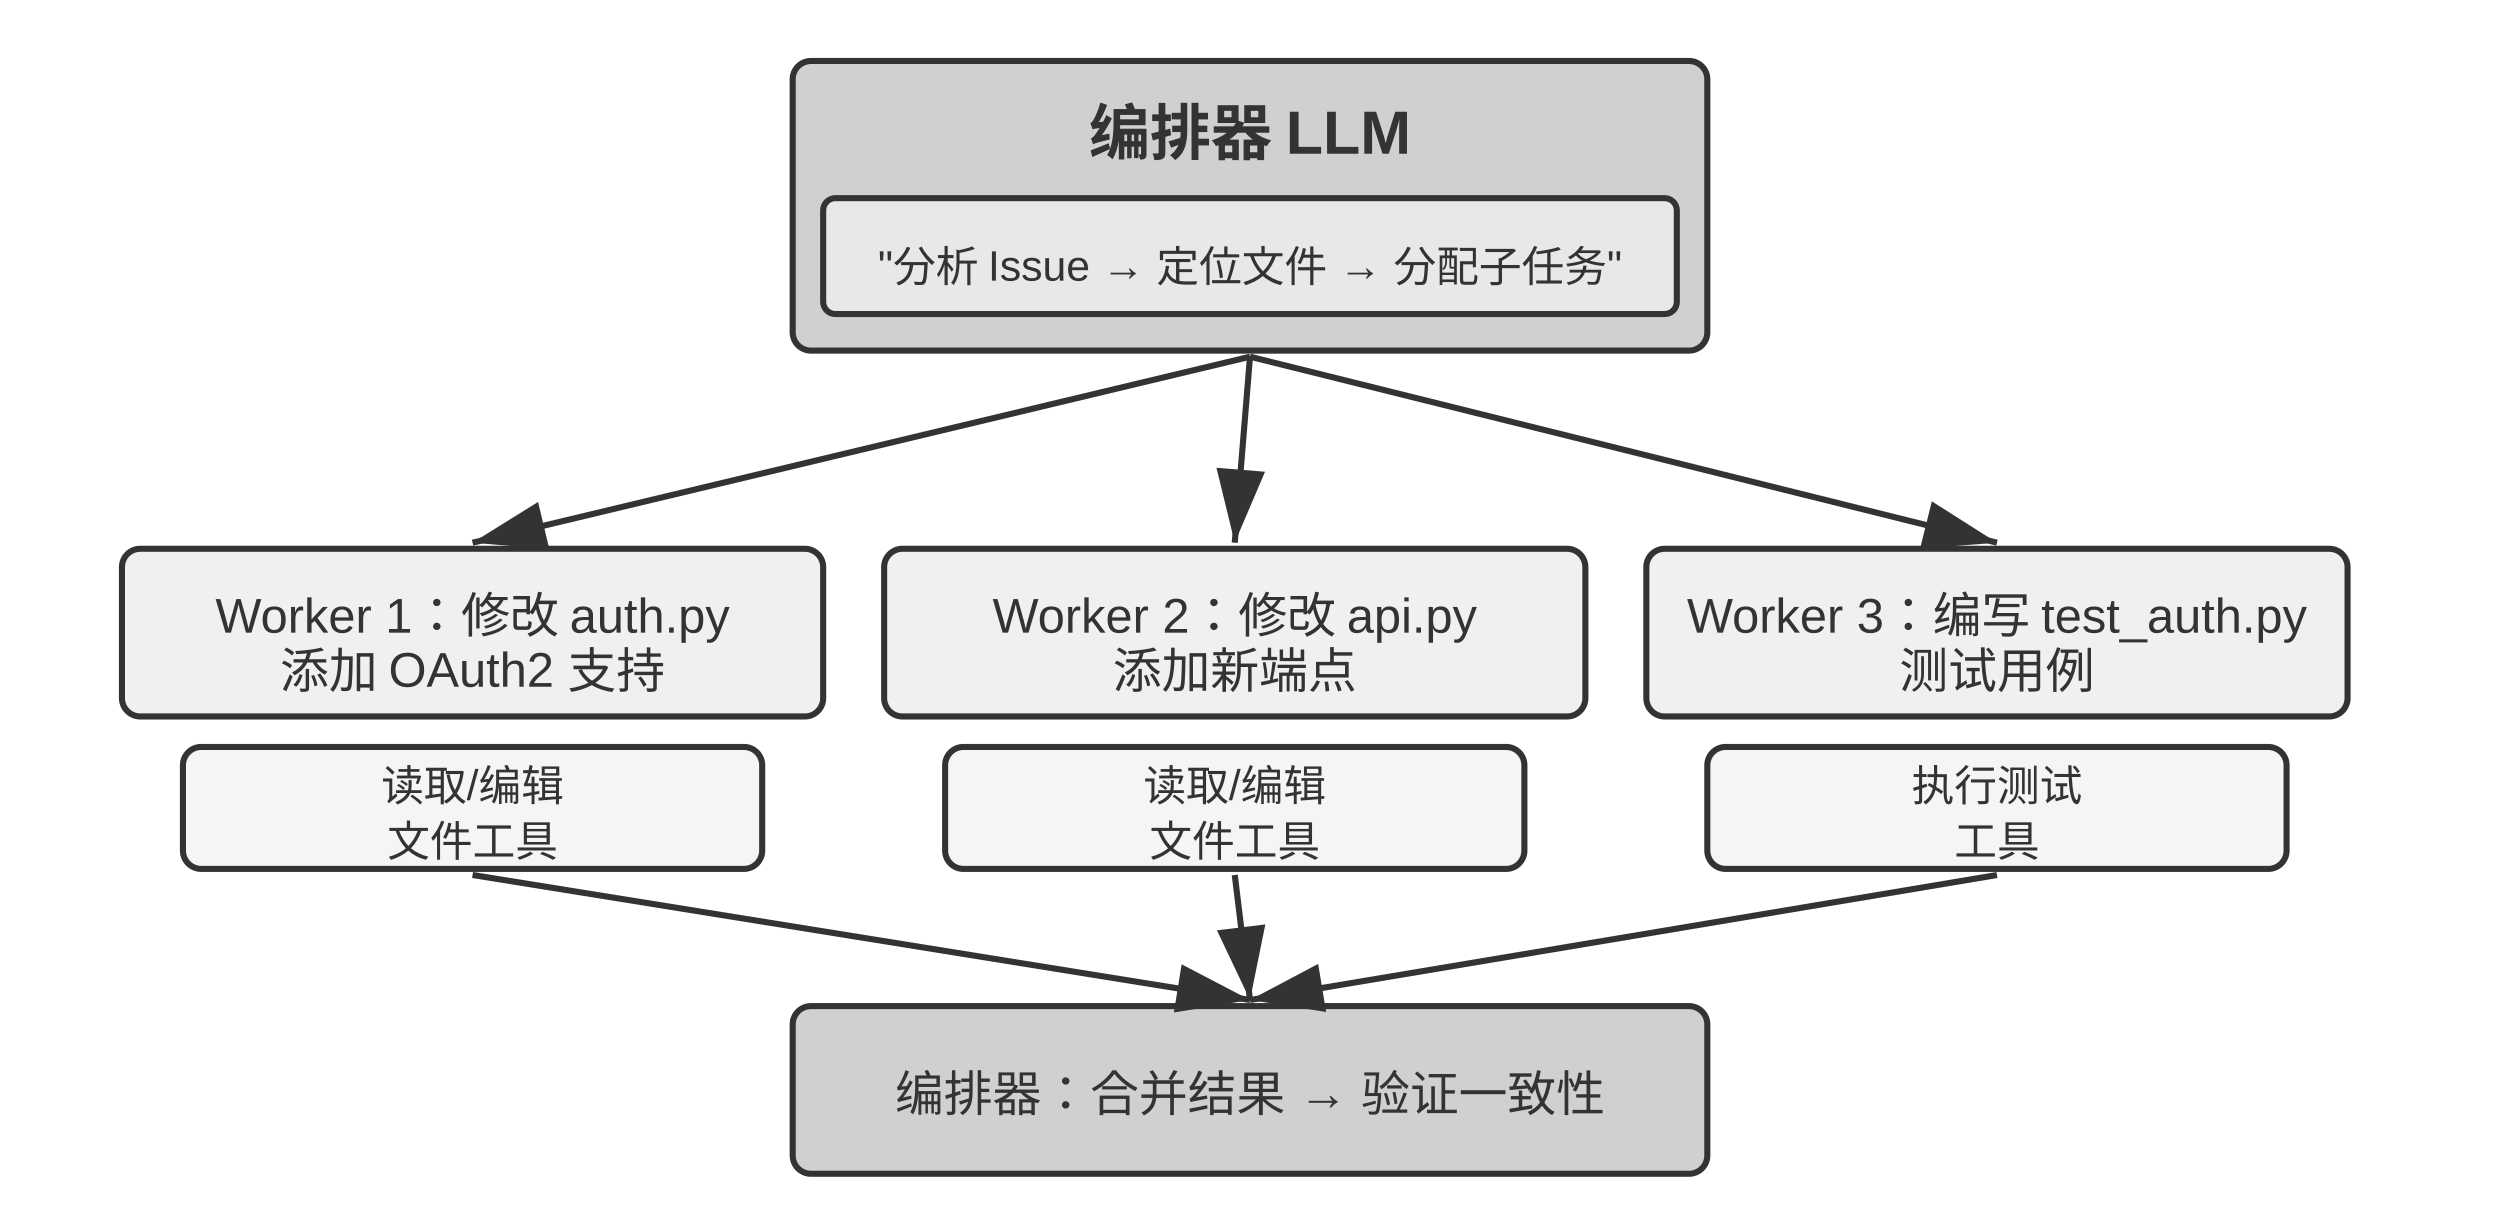
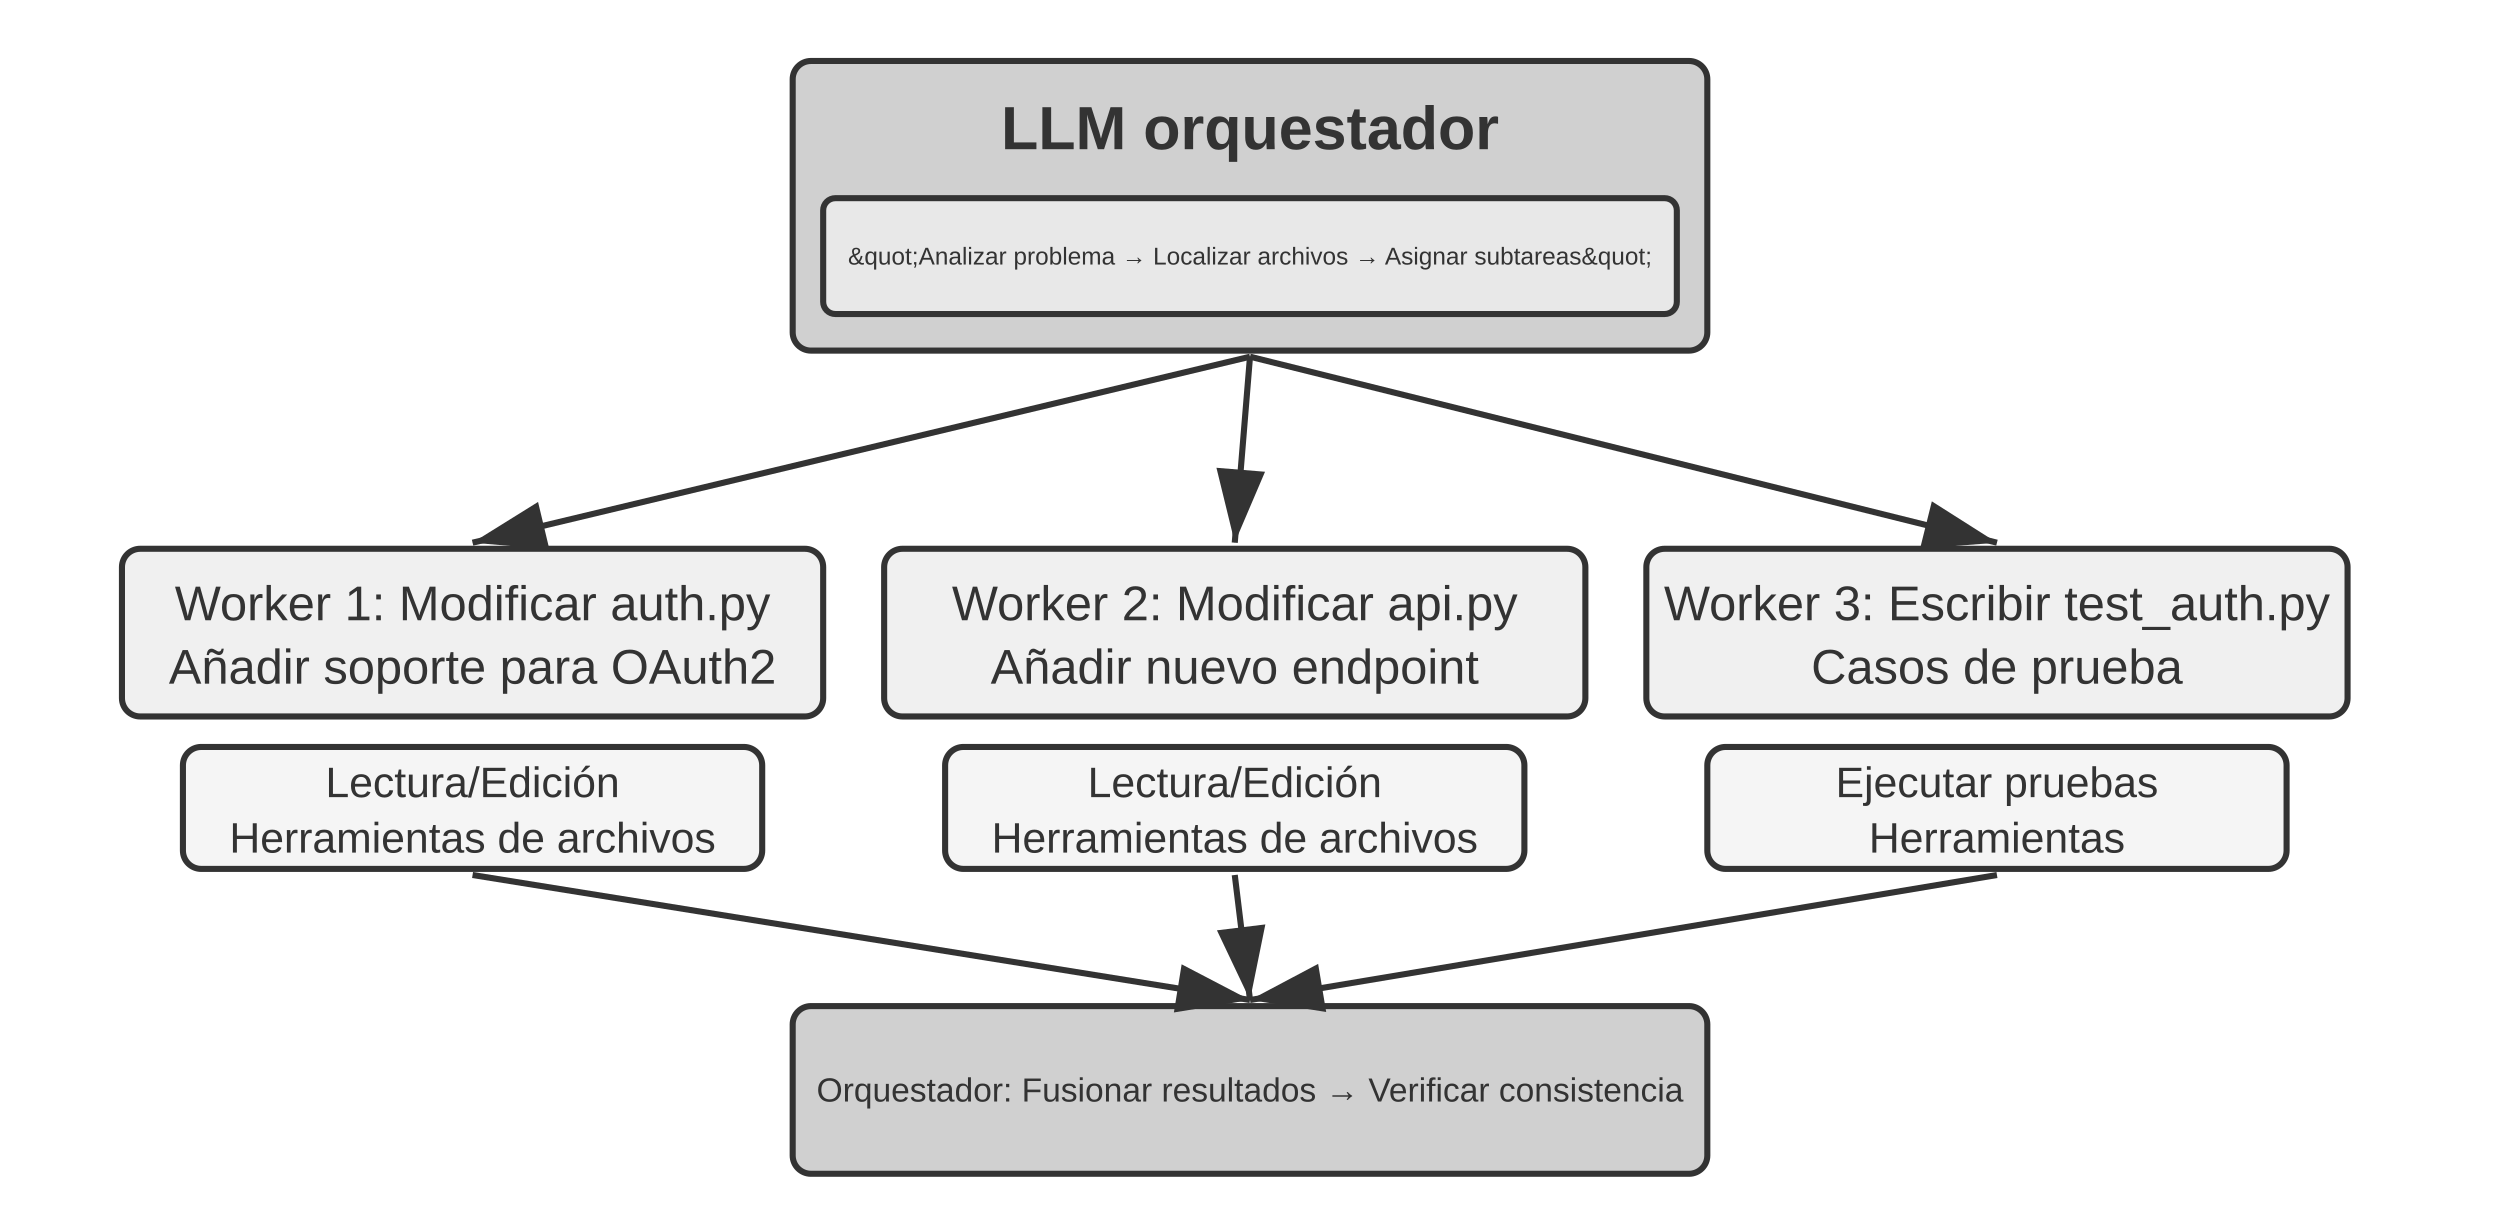
<svg xmlns="http://www.w3.org/2000/svg" viewBox="0 40 820 400" width="820" height="400" style="background:#ffffff">
  <defs>
    <marker id="ah" markerWidth="12" markerHeight="8" refX="12" refY="4" orient="auto">
      <polygon points="0 0, 12 4, 0 8" fill="#333333" />
    </marker>
    <marker id="ah-light" markerWidth="12" markerHeight="8" refX="12" refY="4" orient="auto">
      <polygon points="0 0, 12 4, 0 8" fill="#999999" />
    </marker>
  </defs>
  <rect x="260" y="60" width="300" height="95" rx="6" fill="#d0d0d0" stroke="#333333" stroke-width="2" />
-   <text x="410" y="82" font-family="Arial, 'Helvetica Neue', Helvetica, 'PingFang SC', 'Microsoft YaHei', sans-serif" font-size="20" fill="#333333" text-anchor="middle" dominant-baseline="central" font-weight="bold">编排器 LLM</text>
+   <text x="410" y="82" font-family="Arial, 'Helvetica Neue', Helvetica, 'PingFang SC', 'Microsoft YaHei', sans-serif" font-size="20" fill="#333333" text-anchor="middle" dominant-baseline="central" font-weight="bold">LLM orquestador</text>
  <rect x="270" y="105" width="280" height="38" rx="4" fill="#e8e8e8" stroke="#333333" stroke-width="2" />
-   <text x="410" y="124" font-family="Arial, 'Helvetica Neue', Helvetica, 'PingFang SC', 'Microsoft YaHei', sans-serif" font-size="14" fill="#333333" text-anchor="middle" dominant-baseline="central" font-weight="normal">"分析 Issue → 定位文件 → 分配子任务"</text>
+   <text x="410" y="124" font-family="Arial, 'Helvetica Neue', Helvetica, 'PingFang SC', 'Microsoft YaHei', sans-serif" font-size="8" fill="#333333" text-anchor="middle" dominant-baseline="central" font-weight="normal">&amp;quot;Analizar problema → Localizar archivos → Asignar subtareas&amp;quot;</text>
  <rect x="40" y="220" width="230" height="55" rx="6" fill="#f0f0f0" stroke="#333333" stroke-width="2" />
-   <text x="155.0" y="237.9" font-family="Arial, 'Helvetica Neue', Helvetica, 'PingFang SC', 'Microsoft YaHei', sans-serif" font-size="16" fill="#333333" text-anchor="middle" dominant-baseline="central" font-weight="normal">Worker 1：修改 auth.py</text>
-   <text x="155.0" y="258.7" font-family="Arial, 'Helvetica Neue', Helvetica, 'PingFang SC', 'Microsoft YaHei', sans-serif" font-size="16" fill="#333333" text-anchor="middle" dominant-baseline="central" font-weight="normal">添加 OAuth2 支持</text>
+   <text x="155.0" y="237.9" font-family="Arial, 'Helvetica Neue', Helvetica, 'PingFang SC', 'Microsoft YaHei', sans-serif" font-size="16" fill="#333333" text-anchor="middle" dominant-baseline="central" font-weight="normal">Worker 1: Modificar auth.py</text>
+   <text x="155.0" y="258.7" font-family="Arial, 'Helvetica Neue', Helvetica, 'PingFang SC', 'Microsoft YaHei', sans-serif" font-size="16" fill="#333333" text-anchor="middle" dominant-baseline="central" font-weight="normal">Añadir soporte para OAuth2</text>
  <rect x="60" y="285" width="190" height="40" rx="6" fill="#f5f5f5" stroke="#333333" stroke-width="2" />
-   <text x="155.0" y="296.6" font-family="Arial, 'Helvetica Neue', Helvetica, 'PingFang SC', 'Microsoft YaHei', sans-serif" font-size="14" fill="#333333" text-anchor="middle" dominant-baseline="central" font-weight="normal">读取/编辑</text>
-   <text x="155.0" y="314.8" font-family="Arial, 'Helvetica Neue', Helvetica, 'PingFang SC', 'Microsoft YaHei', sans-serif" font-size="14" fill="#333333" text-anchor="middle" dominant-baseline="central" font-weight="normal">文件工具</text>
+   <text x="155.0" y="296.6" font-family="Arial, 'Helvetica Neue', Helvetica, 'PingFang SC', 'Microsoft YaHei', sans-serif" font-size="14" fill="#333333" text-anchor="middle" dominant-baseline="central" font-weight="normal">Lectura/Edición</text>
+   <text x="155.0" y="314.8" font-family="Arial, 'Helvetica Neue', Helvetica, 'PingFang SC', 'Microsoft YaHei', sans-serif" font-size="14" fill="#333333" text-anchor="middle" dominant-baseline="central" font-weight="normal">Herramientas de archivos</text>
  <line x1="410" y1="157" x2="155.0" y2="218" stroke="#333333" stroke-width="2" marker-end="url(#ah)" />
  <rect x="290" y="220" width="230" height="55" rx="6" fill="#f0f0f0" stroke="#333333" stroke-width="2" />
-   <text x="405.0" y="237.9" font-family="Arial, 'Helvetica Neue', Helvetica, 'PingFang SC', 'Microsoft YaHei', sans-serif" font-size="16" fill="#333333" text-anchor="middle" dominant-baseline="central" font-weight="normal">Worker 2：修改 api.py</text>
-   <text x="405.0" y="258.7" font-family="Arial, 'Helvetica Neue', Helvetica, 'PingFang SC', 'Microsoft YaHei', sans-serif" font-size="16" fill="#333333" text-anchor="middle" dominant-baseline="central" font-weight="normal">添加新端点</text>
+   <text x="405.0" y="237.9" font-family="Arial, 'Helvetica Neue', Helvetica, 'PingFang SC', 'Microsoft YaHei', sans-serif" font-size="16" fill="#333333" text-anchor="middle" dominant-baseline="central" font-weight="normal">Worker 2: Modificar api.py</text>
+   <text x="405.0" y="258.7" font-family="Arial, 'Helvetica Neue', Helvetica, 'PingFang SC', 'Microsoft YaHei', sans-serif" font-size="16" fill="#333333" text-anchor="middle" dominant-baseline="central" font-weight="normal">Añadir nuevo endpoint</text>
  <rect x="310" y="285" width="190" height="40" rx="6" fill="#f5f5f5" stroke="#333333" stroke-width="2" />
-   <text x="405.0" y="296.6" font-family="Arial, 'Helvetica Neue', Helvetica, 'PingFang SC', 'Microsoft YaHei', sans-serif" font-size="14" fill="#333333" text-anchor="middle" dominant-baseline="central" font-weight="normal">读取/编辑</text>
-   <text x="405.0" y="314.8" font-family="Arial, 'Helvetica Neue', Helvetica, 'PingFang SC', 'Microsoft YaHei', sans-serif" font-size="14" fill="#333333" text-anchor="middle" dominant-baseline="central" font-weight="normal">文件工具</text>
+   <text x="405.0" y="296.6" font-family="Arial, 'Helvetica Neue', Helvetica, 'PingFang SC', 'Microsoft YaHei', sans-serif" font-size="14" fill="#333333" text-anchor="middle" dominant-baseline="central" font-weight="normal">Lectura/Edición</text>
+   <text x="405.0" y="314.8" font-family="Arial, 'Helvetica Neue', Helvetica, 'PingFang SC', 'Microsoft YaHei', sans-serif" font-size="14" fill="#333333" text-anchor="middle" dominant-baseline="central" font-weight="normal">Herramientas de archivos</text>
  <line x1="410" y1="157" x2="405.0" y2="218" stroke="#333333" stroke-width="2" marker-end="url(#ah)" />
  <rect x="540" y="220" width="230" height="55" rx="6" fill="#f0f0f0" stroke="#333333" stroke-width="2" />
-   <text x="655.0" y="237.9" font-family="Arial, 'Helvetica Neue', Helvetica, 'PingFang SC', 'Microsoft YaHei', sans-serif" font-size="16" fill="#333333" text-anchor="middle" dominant-baseline="central" font-weight="normal">Worker 3：编写 test_auth.py</text>
-   <text x="655.0" y="258.7" font-family="Arial, 'Helvetica Neue', Helvetica, 'PingFang SC', 'Microsoft YaHei', sans-serif" font-size="16" fill="#333333" text-anchor="middle" dominant-baseline="central" font-weight="normal">测试用例</text>
+   <text x="655.0" y="237.9" font-family="Arial, 'Helvetica Neue', Helvetica, 'PingFang SC', 'Microsoft YaHei', sans-serif" font-size="16" fill="#333333" text-anchor="middle" dominant-baseline="central" font-weight="normal">Worker 3: Escribir test_auth.py</text>
+   <text x="655.0" y="258.7" font-family="Arial, 'Helvetica Neue', Helvetica, 'PingFang SC', 'Microsoft YaHei', sans-serif" font-size="16" fill="#333333" text-anchor="middle" dominant-baseline="central" font-weight="normal">Casos de prueba</text>
  <rect x="560" y="285" width="190" height="40" rx="6" fill="#f5f5f5" stroke="#333333" stroke-width="2" />
-   <text x="655.0" y="296.6" font-family="Arial, 'Helvetica Neue', Helvetica, 'PingFang SC', 'Microsoft YaHei', sans-serif" font-size="14" fill="#333333" text-anchor="middle" dominant-baseline="central" font-weight="normal">执行测试</text>
-   <text x="655.0" y="314.8" font-family="Arial, 'Helvetica Neue', Helvetica, 'PingFang SC', 'Microsoft YaHei', sans-serif" font-size="14" fill="#333333" text-anchor="middle" dominant-baseline="central" font-weight="normal">工具</text>
+   <text x="655.0" y="296.6" font-family="Arial, 'Helvetica Neue', Helvetica, 'PingFang SC', 'Microsoft YaHei', sans-serif" font-size="14" fill="#333333" text-anchor="middle" dominant-baseline="central" font-weight="normal">Ejecutar pruebas</text>
+   <text x="655.0" y="314.8" font-family="Arial, 'Helvetica Neue', Helvetica, 'PingFang SC', 'Microsoft YaHei', sans-serif" font-size="14" fill="#333333" text-anchor="middle" dominant-baseline="central" font-weight="normal">Herramientas</text>
  <line x1="410" y1="157" x2="655.0" y2="218" stroke="#333333" stroke-width="2" marker-end="url(#ah)" />
  <rect x="260" y="370" width="300" height="55" rx="6" fill="#d0d0d0" stroke="#333333" stroke-width="2" />
-   <text x="410.0" y="397.5" font-family="Arial, 'Helvetica Neue', Helvetica, 'PingFang SC', 'Microsoft YaHei', sans-serif" font-size="16" fill="#333333" text-anchor="middle" dominant-baseline="central" font-weight="normal">编排器：合并结果 → 验证一致性</text>
+   <text x="410.0" y="397.5" font-family="Arial, 'Helvetica Neue', Helvetica, 'PingFang SC', 'Microsoft YaHei', sans-serif" font-size="11" fill="#333333" text-anchor="middle" dominant-baseline="central" font-weight="normal">Orquestador: Fusionar resultados → Verificar consistencia</text>
  <line x1="155.0" y1="327" x2="410" y2="368" stroke="#333333" stroke-width="2" marker-end="url(#ah)" />
  <line x1="405.0" y1="327" x2="410" y2="368" stroke="#333333" stroke-width="2" marker-end="url(#ah)" />
  <line x1="655.0" y1="327" x2="410" y2="368" stroke="#333333" stroke-width="2" marker-end="url(#ah)" />
</svg>
